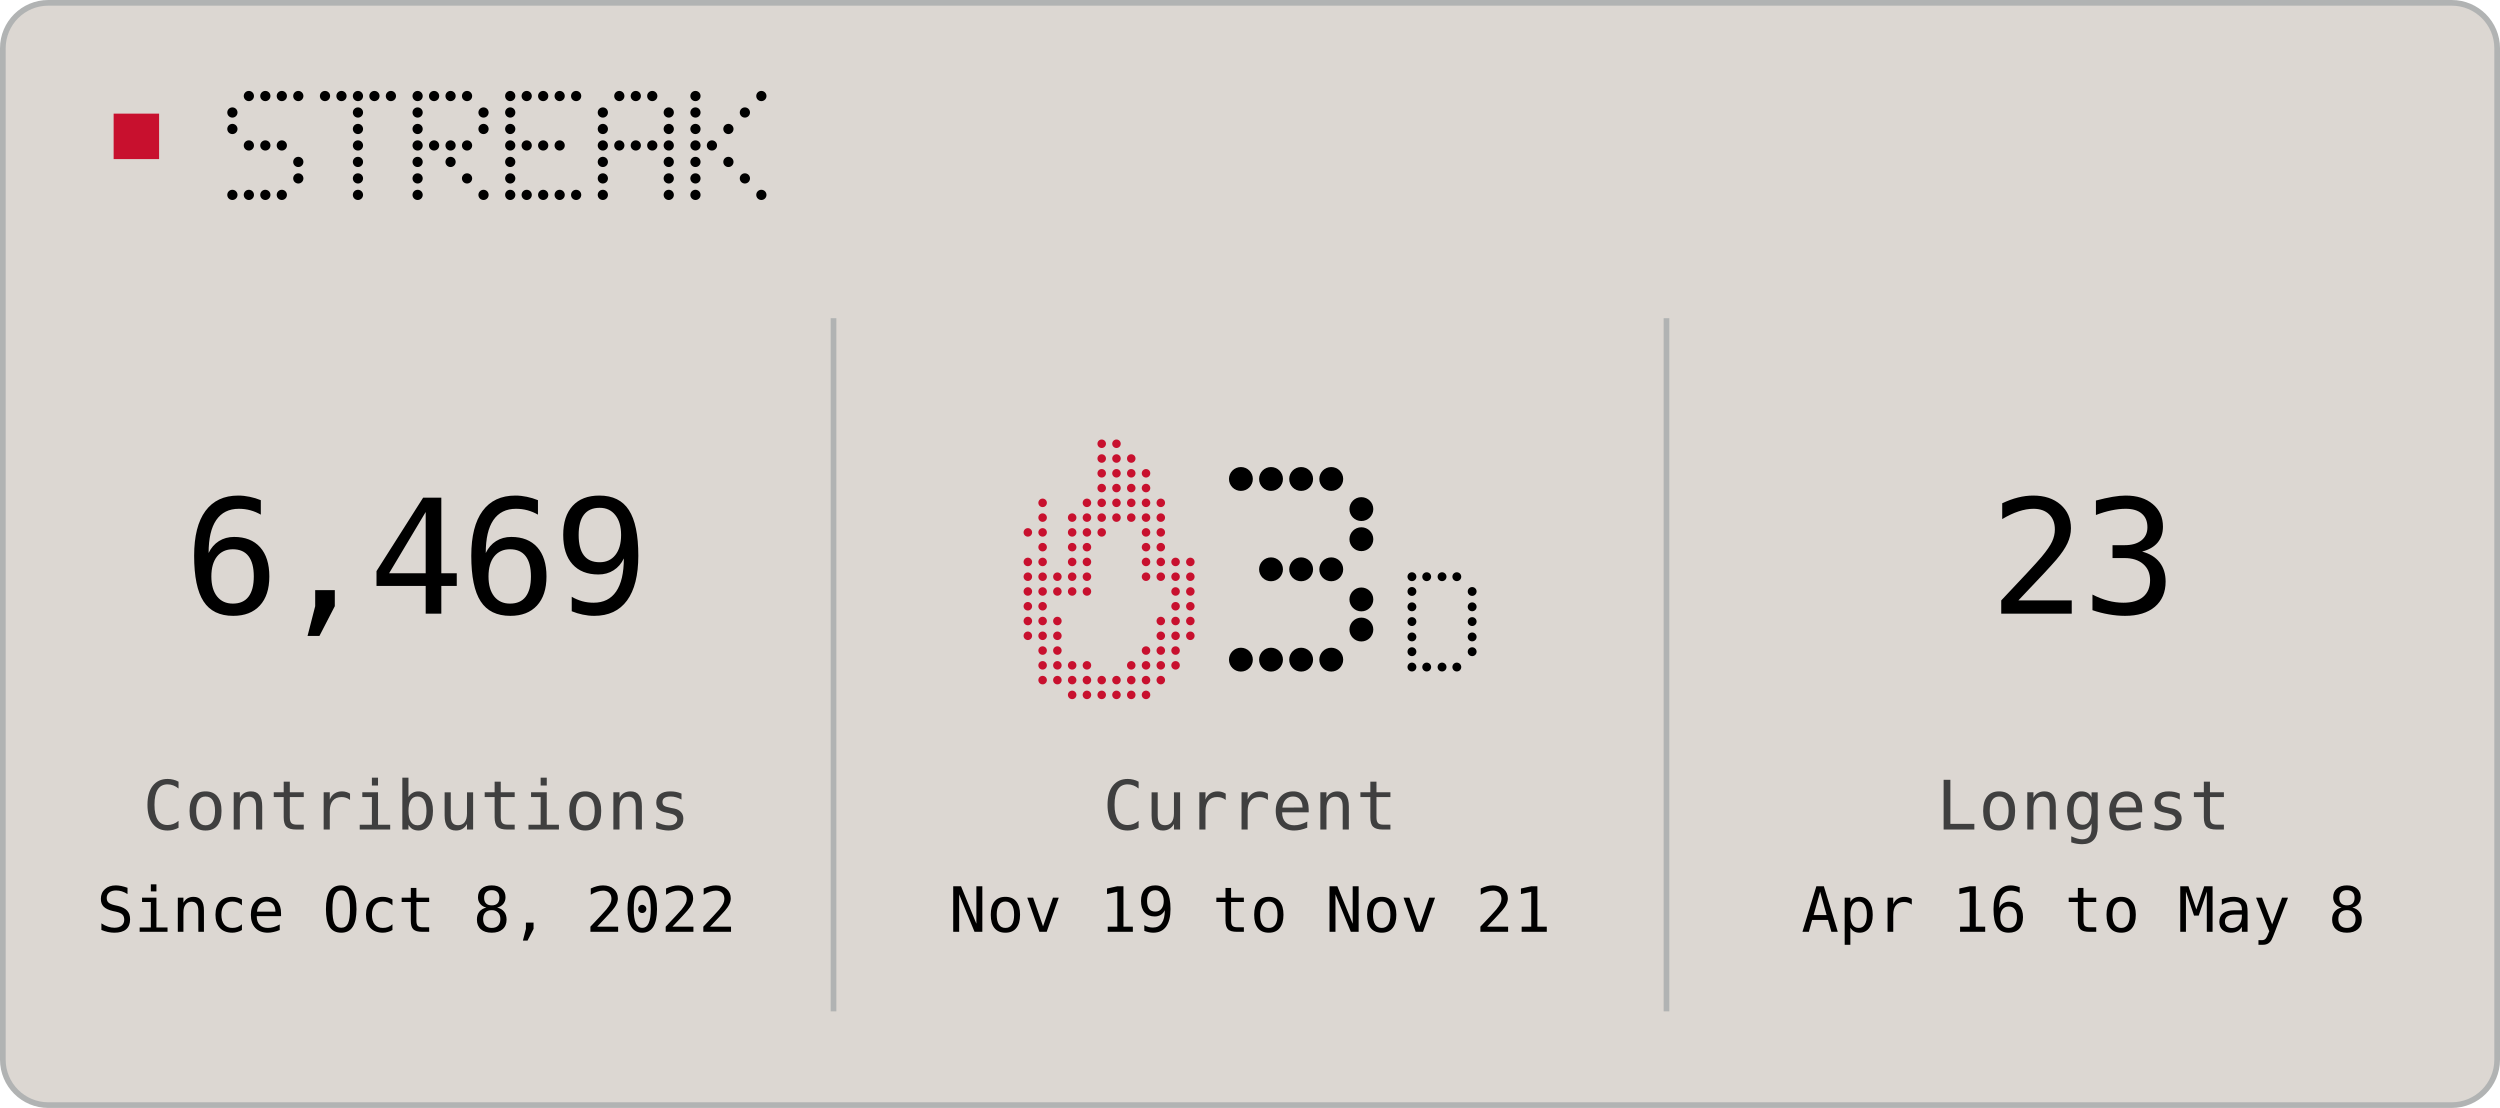
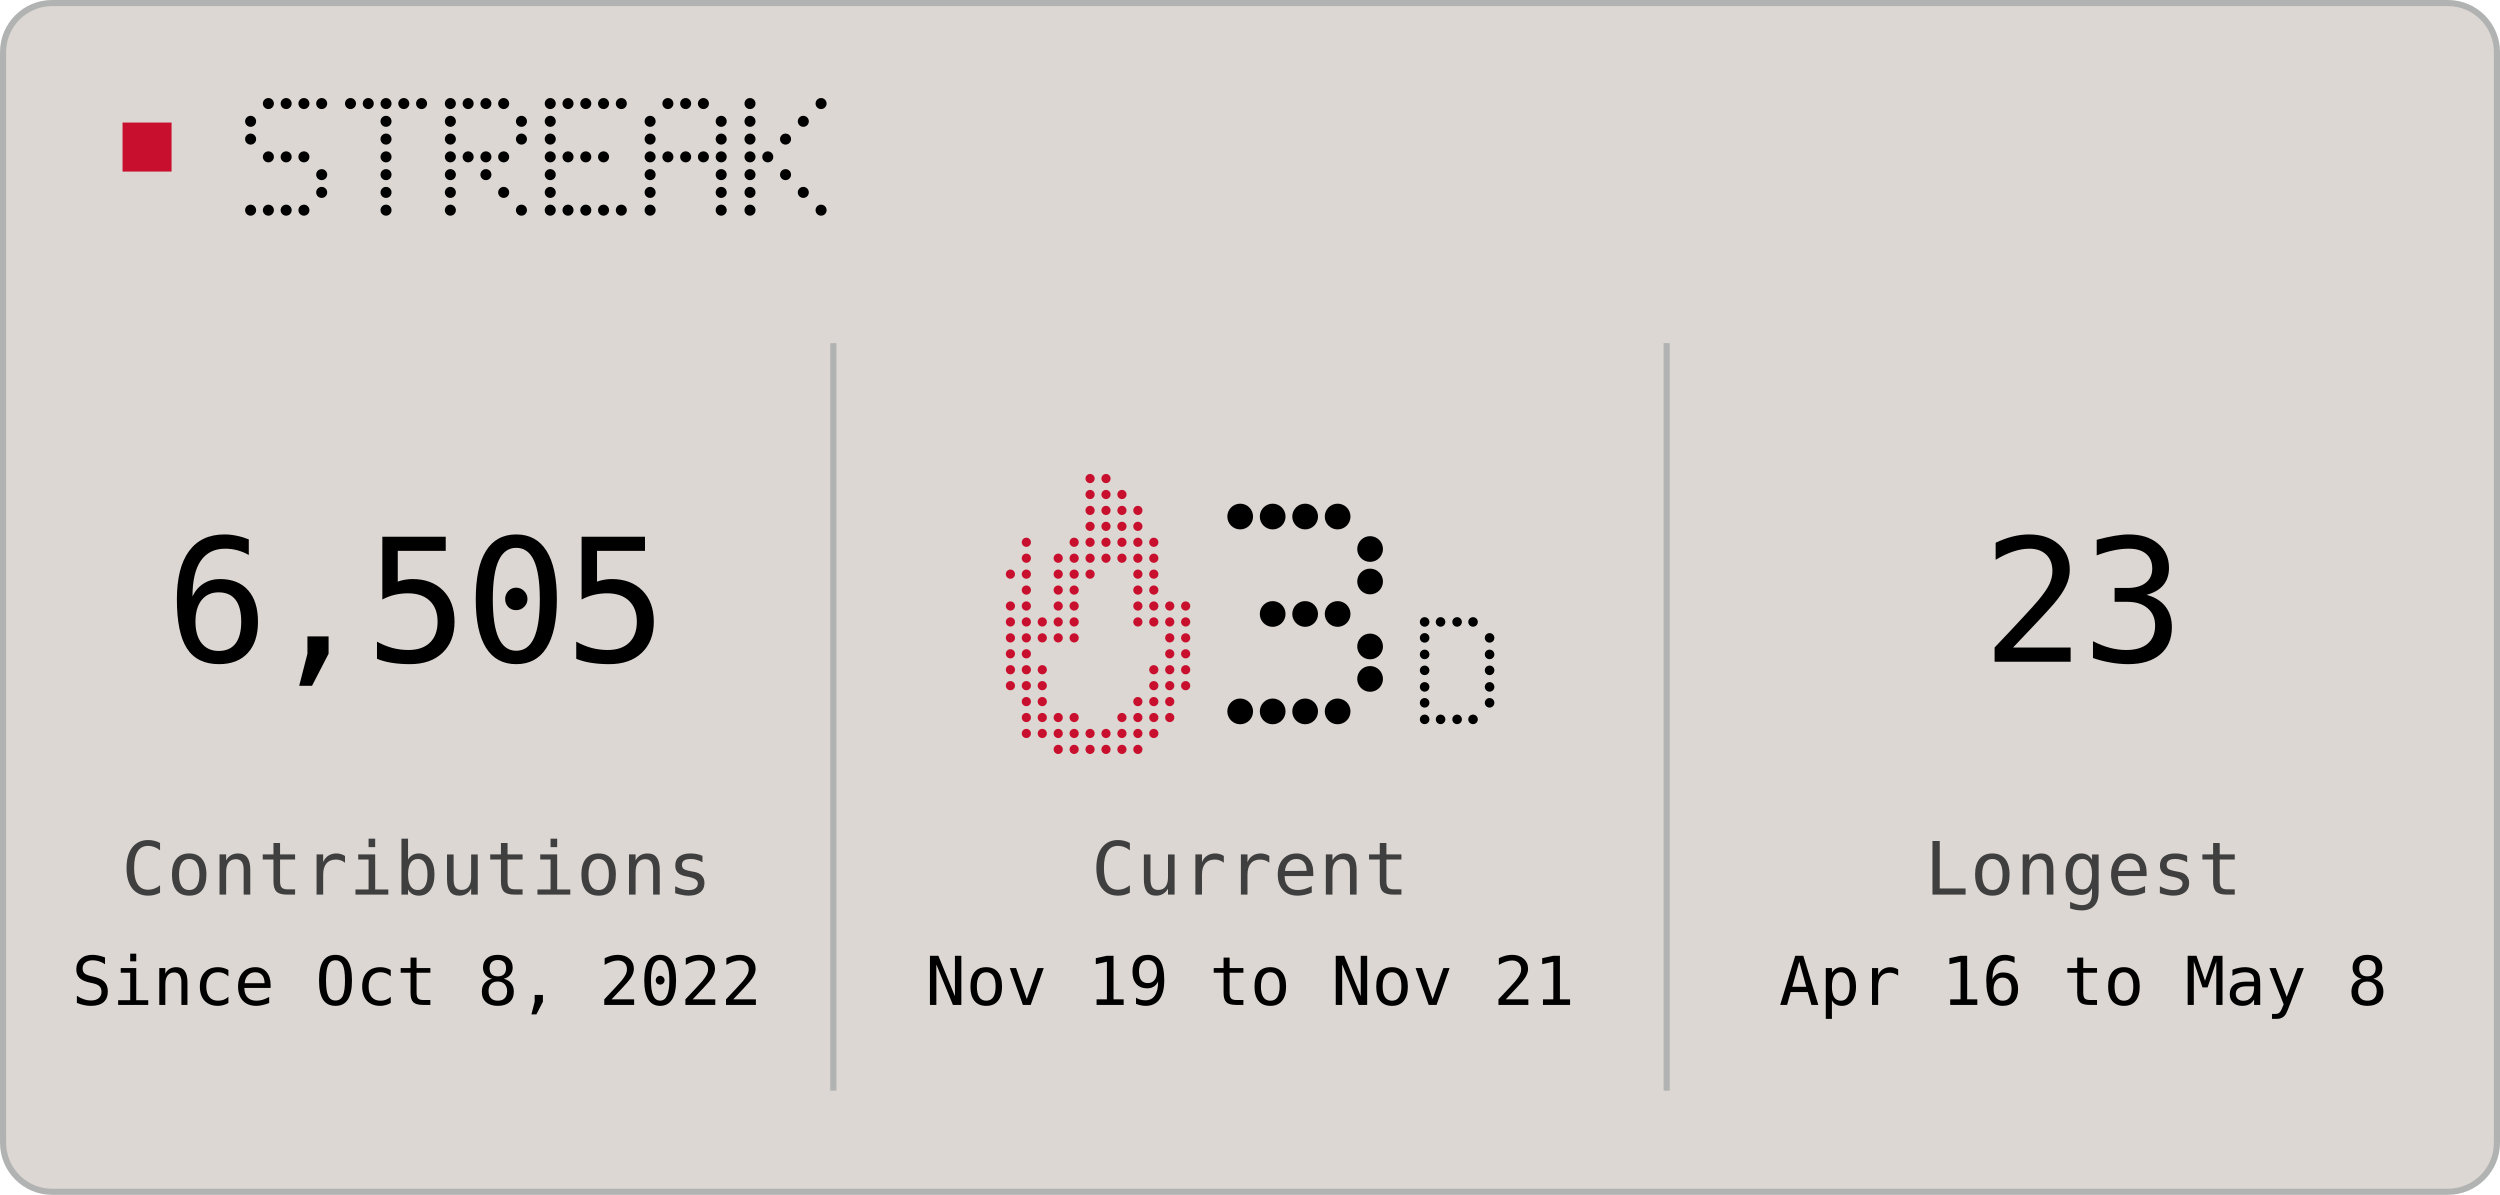
- <svg xmlns="http://www.w3.org/2000/svg" width="440" height="195" viewBox="0 0 440 195" role="img">
-   <rect x="0.5" y="0.5" width="439" height="194" rx="8" fill="#DCD7D2" stroke="#B1B3B3" />
+ <svg xmlns="http://www.w3.org/2000/svg" width="408" height="195" viewBox="0 0 408 195" role="img">
+   <rect x="0.5" y="0.5" width="407" height="194" rx="8" fill="#DCD7D2" stroke="#B1B3B3" />
  <rect x="20" y="20" width="8" height="8" fill="#C8102E" />
  <circle cx="43.8" cy="16.9" r="0.90" fill="#000000" />
  <circle cx="46.7" cy="16.9" r="0.90" fill="#000000" />
  <circle cx="49.6" cy="16.9" r="0.90" fill="#000000" />
  <circle cx="52.5" cy="16.9" r="0.90" fill="#000000" />
  <circle cx="40.9" cy="19.8" r="0.90" fill="#000000" />
  <circle cx="40.9" cy="22.7" r="0.90" fill="#000000" />
  <circle cx="43.8" cy="25.6" r="0.90" fill="#000000" />
  <circle cx="46.7" cy="25.6" r="0.90" fill="#000000" />
  <circle cx="49.6" cy="25.6" r="0.90" fill="#000000" />
  <circle cx="52.5" cy="28.5" r="0.90" fill="#000000" />
  <circle cx="52.5" cy="31.4" r="0.90" fill="#000000" />
  <circle cx="40.9" cy="34.3" r="0.90" fill="#000000" />
  <circle cx="43.8" cy="34.3" r="0.90" fill="#000000" />
  <circle cx="46.7" cy="34.3" r="0.90" fill="#000000" />
  <circle cx="49.6" cy="34.3" r="0.90" fill="#000000" />
  <circle cx="57.2" cy="16.9" r="0.90" fill="#000000" />
  <circle cx="60.1" cy="16.9" r="0.90" fill="#000000" />
  <circle cx="63.0" cy="16.9" r="0.90" fill="#000000" />
  <circle cx="65.9" cy="16.9" r="0.90" fill="#000000" />
  <circle cx="68.8" cy="16.9" r="0.90" fill="#000000" />
  <circle cx="63.0" cy="19.8" r="0.90" fill="#000000" />
  <circle cx="63.0" cy="22.7" r="0.90" fill="#000000" />
  <circle cx="63.0" cy="25.6" r="0.90" fill="#000000" />
  <circle cx="63.0" cy="28.5" r="0.90" fill="#000000" />
  <circle cx="63.0" cy="31.4" r="0.90" fill="#000000" />
  <circle cx="63.0" cy="34.3" r="0.90" fill="#000000" />
  <circle cx="73.5" cy="16.9" r="0.90" fill="#000000" />
  <circle cx="76.4" cy="16.9" r="0.90" fill="#000000" />
  <circle cx="79.3" cy="16.9" r="0.90" fill="#000000" />
  <circle cx="82.2" cy="16.9" r="0.90" fill="#000000" />
  <circle cx="73.5" cy="19.8" r="0.90" fill="#000000" />
  <circle cx="85.1" cy="19.8" r="0.90" fill="#000000" />
  <circle cx="73.5" cy="22.7" r="0.90" fill="#000000" />
  <circle cx="85.1" cy="22.7" r="0.90" fill="#000000" />
  <circle cx="73.5" cy="25.6" r="0.90" fill="#000000" />
  <circle cx="76.4" cy="25.6" r="0.90" fill="#000000" />
  <circle cx="79.3" cy="25.6" r="0.90" fill="#000000" />
  <circle cx="82.2" cy="25.6" r="0.90" fill="#000000" />
  <circle cx="73.5" cy="28.5" r="0.90" fill="#000000" />
  <circle cx="79.3" cy="28.5" r="0.90" fill="#000000" />
  <circle cx="73.5" cy="31.4" r="0.90" fill="#000000" />
  <circle cx="82.2" cy="31.4" r="0.90" fill="#000000" />
  <circle cx="73.5" cy="34.3" r="0.90" fill="#000000" />
  <circle cx="85.1" cy="34.3" r="0.90" fill="#000000" />
  <circle cx="89.8" cy="16.9" r="0.90" fill="#000000" />
  <circle cx="92.7" cy="16.9" r="0.90" fill="#000000" />
  <circle cx="95.6" cy="16.9" r="0.90" fill="#000000" />
  <circle cx="98.5" cy="16.9" r="0.90" fill="#000000" />
  <circle cx="101.4" cy="16.9" r="0.90" fill="#000000" />
  <circle cx="89.8" cy="19.8" r="0.90" fill="#000000" />
  <circle cx="89.8" cy="22.7" r="0.90" fill="#000000" />
  <circle cx="89.8" cy="25.6" r="0.90" fill="#000000" />
  <circle cx="92.7" cy="25.6" r="0.90" fill="#000000" />
  <circle cx="95.6" cy="25.6" r="0.90" fill="#000000" />
  <circle cx="98.5" cy="25.6" r="0.90" fill="#000000" />
  <circle cx="89.8" cy="28.5" r="0.90" fill="#000000" />
  <circle cx="89.8" cy="31.4" r="0.90" fill="#000000" />
  <circle cx="89.8" cy="34.3" r="0.90" fill="#000000" />
  <circle cx="92.7" cy="34.3" r="0.90" fill="#000000" />
  <circle cx="95.6" cy="34.3" r="0.90" fill="#000000" />
  <circle cx="98.5" cy="34.3" r="0.90" fill="#000000" />
  <circle cx="101.4" cy="34.3" r="0.90" fill="#000000" />
  <circle cx="109.0" cy="16.9" r="0.90" fill="#000000" />
  <circle cx="111.9" cy="16.9" r="0.90" fill="#000000" />
  <circle cx="114.8" cy="16.9" r="0.90" fill="#000000" />
  <circle cx="106.1" cy="19.8" r="0.90" fill="#000000" />
  <circle cx="117.7" cy="19.8" r="0.90" fill="#000000" />
  <circle cx="106.1" cy="22.7" r="0.90" fill="#000000" />
  <circle cx="117.7" cy="22.7" r="0.90" fill="#000000" />
  <circle cx="106.1" cy="25.6" r="0.90" fill="#000000" />
  <circle cx="109.0" cy="25.6" r="0.90" fill="#000000" />
  <circle cx="111.9" cy="25.6" r="0.90" fill="#000000" />
  <circle cx="114.8" cy="25.6" r="0.90" fill="#000000" />
  <circle cx="117.7" cy="25.6" r="0.90" fill="#000000" />
  <circle cx="106.1" cy="28.5" r="0.90" fill="#000000" />
  <circle cx="117.7" cy="28.5" r="0.90" fill="#000000" />
  <circle cx="106.1" cy="31.4" r="0.90" fill="#000000" />
  <circle cx="117.7" cy="31.4" r="0.90" fill="#000000" />
  <circle cx="106.1" cy="34.3" r="0.90" fill="#000000" />
  <circle cx="117.7" cy="34.3" r="0.90" fill="#000000" />
  <circle cx="122.4" cy="16.9" r="0.90" fill="#000000" />
  <circle cx="134.0" cy="16.9" r="0.90" fill="#000000" />
  <circle cx="122.4" cy="19.8" r="0.90" fill="#000000" />
  <circle cx="131.1" cy="19.8" r="0.90" fill="#000000" />
  <circle cx="122.4" cy="22.7" r="0.90" fill="#000000" />
  <circle cx="128.2" cy="22.7" r="0.90" fill="#000000" />
  <circle cx="122.4" cy="25.6" r="0.90" fill="#000000" />
  <circle cx="125.3" cy="25.6" r="0.90" fill="#000000" />
  <circle cx="122.4" cy="28.5" r="0.90" fill="#000000" />
  <circle cx="128.2" cy="28.5" r="0.90" fill="#000000" />
  <circle cx="122.4" cy="31.4" r="0.90" fill="#000000" />
  <circle cx="131.1" cy="31.4" r="0.90" fill="#000000" />
  <circle cx="122.4" cy="34.3" r="0.90" fill="#000000" />
  <circle cx="134.0" cy="34.3" r="0.90" fill="#000000" />
-   <line x1="146.7" y1="56" x2="146.7" y2="178" stroke="#B1B3B3" />
-   <line x1="293.3" y1="56" x2="293.3" y2="178" stroke="#B1B3B3" />
-   <text x="73.3" y="108" fill="#000000" text-anchor="middle" font-family="ui-monospace, Geist Mono, monospace" font-size="28" letter-spacing="-0.6" dominant-baseline="auto">6,469</text>
-   <text x="73.3" y="146" fill="#3F3F3F" text-anchor="middle" font-family="ui-monospace, Geist Mono, monospace" font-size="12" letter-spacing="0.2" dominant-baseline="auto">Contributions</text>
-   <text x="73.3" y="164" fill="#000000" text-anchor="middle" font-family="ui-monospace, Geist Mono, monospace" font-size="11" letter-spacing="0" dominant-baseline="auto">Since Oct 8, 2022</text>
-   <circle cx="193.9" cy="78.1" r="0.75" fill="#C8102E" />
-   <circle cx="196.5" cy="78.1" r="0.75" fill="#C8102E" />
-   <circle cx="193.9" cy="80.7" r="0.75" fill="#C8102E" />
-   <circle cx="196.5" cy="80.7" r="0.75" fill="#C8102E" />
-   <circle cx="199.1" cy="80.7" r="0.75" fill="#C8102E" />
-   <circle cx="193.9" cy="83.3" r="0.75" fill="#C8102E" />
-   <circle cx="196.5" cy="83.3" r="0.75" fill="#C8102E" />
-   <circle cx="199.1" cy="83.3" r="0.75" fill="#C8102E" />
-   <circle cx="201.7" cy="83.3" r="0.75" fill="#C8102E" />
-   <circle cx="193.9" cy="85.9" r="0.75" fill="#C8102E" />
-   <circle cx="196.5" cy="85.9" r="0.75" fill="#C8102E" />
-   <circle cx="199.1" cy="85.9" r="0.75" fill="#C8102E" />
-   <circle cx="201.7" cy="85.9" r="0.75" fill="#C8102E" />
-   <circle cx="183.5" cy="88.5" r="0.75" fill="#C8102E" />
-   <circle cx="191.3" cy="88.5" r="0.75" fill="#C8102E" />
-   <circle cx="193.9" cy="88.5" r="0.75" fill="#C8102E" />
-   <circle cx="196.5" cy="88.5" r="0.75" fill="#C8102E" />
-   <circle cx="199.1" cy="88.5" r="0.75" fill="#C8102E" />
-   <circle cx="201.7" cy="88.5" r="0.75" fill="#C8102E" />
-   <circle cx="204.3" cy="88.5" r="0.75" fill="#C8102E" />
-   <circle cx="183.5" cy="91.1" r="0.75" fill="#C8102E" />
-   <circle cx="188.7" cy="91.1" r="0.75" fill="#C8102E" />
-   <circle cx="191.3" cy="91.1" r="0.75" fill="#C8102E" />
-   <circle cx="193.9" cy="91.1" r="0.75" fill="#C8102E" />
-   <circle cx="196.5" cy="91.1" r="0.75" fill="#C8102E" />
-   <circle cx="199.1" cy="91.1" r="0.75" fill="#C8102E" />
-   <circle cx="201.7" cy="91.1" r="0.75" fill="#C8102E" />
-   <circle cx="204.3" cy="91.1" r="0.75" fill="#C8102E" />
-   <circle cx="180.9" cy="93.7" r="0.75" fill="#C8102E" />
-   <circle cx="183.5" cy="93.7" r="0.75" fill="#C8102E" />
-   <circle cx="188.7" cy="93.7" r="0.75" fill="#C8102E" />
-   <circle cx="191.3" cy="93.7" r="0.75" fill="#C8102E" />
-   <circle cx="193.9" cy="93.7" r="0.75" fill="#C8102E" />
-   <circle cx="201.7" cy="93.7" r="0.75" fill="#C8102E" />
-   <circle cx="204.3" cy="93.7" r="0.75" fill="#C8102E" />
-   <circle cx="183.5" cy="96.3" r="0.75" fill="#C8102E" />
-   <circle cx="188.7" cy="96.3" r="0.75" fill="#C8102E" />
-   <circle cx="191.3" cy="96.3" r="0.75" fill="#C8102E" />
-   <circle cx="201.7" cy="96.3" r="0.75" fill="#C8102E" />
-   <circle cx="204.3" cy="96.3" r="0.75" fill="#C8102E" />
-   <circle cx="180.9" cy="98.9" r="0.75" fill="#C8102E" />
-   <circle cx="183.5" cy="98.9" r="0.75" fill="#C8102E" />
-   <circle cx="188.7" cy="98.9" r="0.75" fill="#C8102E" />
-   <circle cx="191.3" cy="98.9" r="0.75" fill="#C8102E" />
-   <circle cx="201.7" cy="98.9" r="0.75" fill="#C8102E" />
-   <circle cx="204.3" cy="98.9" r="0.75" fill="#C8102E" />
-   <circle cx="206.9" cy="98.9" r="0.75" fill="#C8102E" />
-   <circle cx="209.5" cy="98.9" r="0.75" fill="#C8102E" />
-   <circle cx="180.9" cy="101.5" r="0.75" fill="#C8102E" />
-   <circle cx="183.5" cy="101.5" r="0.75" fill="#C8102E" />
-   <circle cx="186.1" cy="101.5" r="0.75" fill="#C8102E" />
-   <circle cx="188.7" cy="101.5" r="0.75" fill="#C8102E" />
-   <circle cx="191.3" cy="101.5" r="0.75" fill="#C8102E" />
-   <circle cx="201.7" cy="101.5" r="0.75" fill="#C8102E" />
-   <circle cx="204.3" cy="101.5" r="0.75" fill="#C8102E" />
-   <circle cx="206.9" cy="101.5" r="0.75" fill="#C8102E" />
-   <circle cx="209.5" cy="101.5" r="0.75" fill="#C8102E" />
-   <circle cx="180.9" cy="104.1" r="0.75" fill="#C8102E" />
-   <circle cx="183.5" cy="104.1" r="0.75" fill="#C8102E" />
-   <circle cx="186.1" cy="104.1" r="0.75" fill="#C8102E" />
-   <circle cx="188.7" cy="104.1" r="0.75" fill="#C8102E" />
-   <circle cx="191.3" cy="104.1" r="0.75" fill="#C8102E" />
-   <circle cx="206.9" cy="104.1" r="0.75" fill="#C8102E" />
-   <circle cx="209.5" cy="104.1" r="0.75" fill="#C8102E" />
-   <circle cx="180.9" cy="106.7" r="0.75" fill="#C8102E" />
-   <circle cx="183.5" cy="106.7" r="0.75" fill="#C8102E" />
-   <circle cx="206.9" cy="106.7" r="0.75" fill="#C8102E" />
-   <circle cx="209.5" cy="106.7" r="0.75" fill="#C8102E" />
-   <circle cx="180.9" cy="109.3" r="0.75" fill="#C8102E" />
-   <circle cx="183.5" cy="109.3" r="0.75" fill="#C8102E" />
-   <circle cx="186.1" cy="109.3" r="0.75" fill="#C8102E" />
-   <circle cx="204.3" cy="109.3" r="0.75" fill="#C8102E" />
-   <circle cx="206.9" cy="109.3" r="0.75" fill="#C8102E" />
-   <circle cx="209.5" cy="109.3" r="0.75" fill="#C8102E" />
-   <circle cx="180.9" cy="111.9" r="0.75" fill="#C8102E" />
-   <circle cx="183.5" cy="111.9" r="0.75" fill="#C8102E" />
-   <circle cx="186.1" cy="111.9" r="0.75" fill="#C8102E" />
-   <circle cx="204.3" cy="111.9" r="0.75" fill="#C8102E" />
-   <circle cx="206.9" cy="111.9" r="0.75" fill="#C8102E" />
-   <circle cx="209.5" cy="111.9" r="0.75" fill="#C8102E" />
-   <circle cx="183.5" cy="114.5" r="0.75" fill="#C8102E" />
-   <circle cx="186.1" cy="114.5" r="0.75" fill="#C8102E" />
-   <circle cx="201.7" cy="114.5" r="0.75" fill="#C8102E" />
-   <circle cx="204.3" cy="114.5" r="0.75" fill="#C8102E" />
-   <circle cx="206.9" cy="114.5" r="0.75" fill="#C8102E" />
-   <circle cx="183.5" cy="117.1" r="0.75" fill="#C8102E" />
-   <circle cx="186.1" cy="117.1" r="0.75" fill="#C8102E" />
-   <circle cx="188.7" cy="117.1" r="0.75" fill="#C8102E" />
-   <circle cx="191.3" cy="117.1" r="0.75" fill="#C8102E" />
-   <circle cx="199.1" cy="117.1" r="0.75" fill="#C8102E" />
-   <circle cx="201.7" cy="117.1" r="0.75" fill="#C8102E" />
-   <circle cx="204.3" cy="117.1" r="0.75" fill="#C8102E" />
-   <circle cx="206.9" cy="117.1" r="0.75" fill="#C8102E" />
-   <circle cx="183.5" cy="119.7" r="0.75" fill="#C8102E" />
-   <circle cx="186.1" cy="119.7" r="0.75" fill="#C8102E" />
-   <circle cx="188.7" cy="119.7" r="0.75" fill="#C8102E" />
-   <circle cx="191.3" cy="119.7" r="0.75" fill="#C8102E" />
-   <circle cx="193.9" cy="119.7" r="0.75" fill="#C8102E" />
-   <circle cx="196.5" cy="119.7" r="0.75" fill="#C8102E" />
-   <circle cx="199.1" cy="119.7" r="0.75" fill="#C8102E" />
-   <circle cx="201.7" cy="119.7" r="0.75" fill="#C8102E" />
-   <circle cx="204.3" cy="119.7" r="0.75" fill="#C8102E" />
-   <circle cx="188.7" cy="122.3" r="0.75" fill="#C8102E" />
-   <circle cx="191.3" cy="122.3" r="0.75" fill="#C8102E" />
-   <circle cx="193.9" cy="122.3" r="0.75" fill="#C8102E" />
-   <circle cx="196.5" cy="122.3" r="0.75" fill="#C8102E" />
-   <circle cx="199.1" cy="122.3" r="0.75" fill="#C8102E" />
-   <circle cx="201.7" cy="122.3" r="0.75" fill="#C8102E" />
-   <circle cx="218.4" cy="84.3" r="2.10" fill="#000000" />
-   <circle cx="223.7" cy="84.3" r="2.10" fill="#000000" />
-   <circle cx="229.0" cy="84.3" r="2.10" fill="#000000" />
-   <circle cx="234.3" cy="84.3" r="2.10" fill="#000000" />
-   <circle cx="239.6" cy="89.6" r="2.10" fill="#000000" />
-   <circle cx="239.6" cy="94.9" r="2.10" fill="#000000" />
-   <circle cx="223.7" cy="100.2" r="2.10" fill="#000000" />
-   <circle cx="229.0" cy="100.2" r="2.10" fill="#000000" />
-   <circle cx="234.3" cy="100.2" r="2.10" fill="#000000" />
-   <circle cx="239.6" cy="105.5" r="2.10" fill="#000000" />
-   <circle cx="239.6" cy="110.8" r="2.10" fill="#000000" />
-   <circle cx="218.4" cy="116.1" r="2.10" fill="#000000" />
-   <circle cx="223.7" cy="116.1" r="2.10" fill="#000000" />
-   <circle cx="229.0" cy="116.1" r="2.10" fill="#000000" />
-   <circle cx="234.3" cy="116.1" r="2.10" fill="#000000" />
-   <circle cx="248.5" cy="101.5" r="0.78" fill="#000000" />
-   <circle cx="251.1" cy="101.5" r="0.78" fill="#000000" />
-   <circle cx="253.8" cy="101.5" r="0.78" fill="#000000" />
-   <circle cx="256.4" cy="101.5" r="0.78" fill="#000000" />
-   <circle cx="248.5" cy="104.1" r="0.78" fill="#000000" />
-   <circle cx="259.1" cy="104.1" r="0.78" fill="#000000" />
-   <circle cx="248.5" cy="106.8" r="0.78" fill="#000000" />
-   <circle cx="259.1" cy="106.8" r="0.78" fill="#000000" />
-   <circle cx="248.5" cy="109.4" r="0.78" fill="#000000" />
-   <circle cx="259.1" cy="109.4" r="0.78" fill="#000000" />
-   <circle cx="248.5" cy="112.1" r="0.78" fill="#000000" />
-   <circle cx="259.1" cy="112.1" r="0.78" fill="#000000" />
-   <circle cx="248.5" cy="114.7" r="0.78" fill="#000000" />
-   <circle cx="259.1" cy="114.7" r="0.78" fill="#000000" />
-   <circle cx="248.5" cy="117.4" r="0.78" fill="#000000" />
-   <circle cx="251.1" cy="117.4" r="0.78" fill="#000000" />
-   <circle cx="253.8" cy="117.4" r="0.78" fill="#000000" />
-   <circle cx="256.4" cy="117.4" r="0.78" fill="#000000" />
-   <text x="220.0" y="146" fill="#3F3F3F" text-anchor="middle" font-family="ui-monospace, Geist Mono, monospace" font-size="12" letter-spacing="0.2" dominant-baseline="auto">Current</text>
-   <text x="220.0" y="164" fill="#000000" text-anchor="middle" font-family="ui-monospace, Geist Mono, monospace" font-size="11" letter-spacing="0" dominant-baseline="auto">Nov 19 to Nov 21</text>
-   <text x="366.7" y="108" fill="#000000" text-anchor="middle" font-family="ui-monospace, Geist Mono, monospace" font-size="28" letter-spacing="-0.6" dominant-baseline="auto">23</text>
-   <text x="366.7" y="146" fill="#3F3F3F" text-anchor="middle" font-family="ui-monospace, Geist Mono, monospace" font-size="12" letter-spacing="0.2" dominant-baseline="auto">Longest</text>
-   <text x="366.7" y="164" fill="#000000" text-anchor="middle" font-family="ui-monospace, Geist Mono, monospace" font-size="11" letter-spacing="0" dominant-baseline="auto">Apr 16 to May 8</text>
+   <line x1="136.0" y1="56" x2="136.0" y2="178" stroke="#B1B3B3" />
+   <line x1="272.0" y1="56" x2="272.0" y2="178" stroke="#B1B3B3" />
+   <text x="68.0" y="108" fill="#000000" text-anchor="middle" font-family="ui-monospace, Geist Mono, monospace" font-size="28" letter-spacing="-0.6" dominant-baseline="auto">6,505</text>
+   <text x="68.0" y="146" fill="#3F3F3F" text-anchor="middle" font-family="ui-monospace, Geist Mono, monospace" font-size="12" letter-spacing="0.2" dominant-baseline="auto">Contributions</text>
+   <text x="68.0" y="164" fill="#000000" text-anchor="middle" font-family="ui-monospace, Geist Mono, monospace" font-size="11" letter-spacing="0" dominant-baseline="auto">Since Oct 8, 2022</text>
+   <circle cx="177.9" cy="78.1" r="0.75" fill="#C8102E" />
+   <circle cx="180.5" cy="78.1" r="0.75" fill="#C8102E" />
+   <circle cx="177.9" cy="80.7" r="0.75" fill="#C8102E" />
+   <circle cx="180.5" cy="80.7" r="0.75" fill="#C8102E" />
+   <circle cx="183.1" cy="80.7" r="0.75" fill="#C8102E" />
+   <circle cx="177.9" cy="83.3" r="0.75" fill="#C8102E" />
+   <circle cx="180.5" cy="83.3" r="0.75" fill="#C8102E" />
+   <circle cx="183.1" cy="83.3" r="0.75" fill="#C8102E" />
+   <circle cx="185.7" cy="83.3" r="0.75" fill="#C8102E" />
+   <circle cx="177.9" cy="85.9" r="0.75" fill="#C8102E" />
+   <circle cx="180.5" cy="85.9" r="0.75" fill="#C8102E" />
+   <circle cx="183.1" cy="85.9" r="0.75" fill="#C8102E" />
+   <circle cx="185.7" cy="85.9" r="0.75" fill="#C8102E" />
+   <circle cx="167.5" cy="88.5" r="0.75" fill="#C8102E" />
+   <circle cx="175.3" cy="88.5" r="0.75" fill="#C8102E" />
+   <circle cx="177.9" cy="88.5" r="0.75" fill="#C8102E" />
+   <circle cx="180.5" cy="88.5" r="0.75" fill="#C8102E" />
+   <circle cx="183.1" cy="88.5" r="0.75" fill="#C8102E" />
+   <circle cx="185.7" cy="88.5" r="0.75" fill="#C8102E" />
+   <circle cx="188.3" cy="88.5" r="0.75" fill="#C8102E" />
+   <circle cx="167.5" cy="91.1" r="0.75" fill="#C8102E" />
+   <circle cx="172.7" cy="91.1" r="0.75" fill="#C8102E" />
+   <circle cx="175.3" cy="91.1" r="0.75" fill="#C8102E" />
+   <circle cx="177.9" cy="91.1" r="0.75" fill="#C8102E" />
+   <circle cx="180.5" cy="91.1" r="0.75" fill="#C8102E" />
+   <circle cx="183.1" cy="91.1" r="0.75" fill="#C8102E" />
+   <circle cx="185.7" cy="91.1" r="0.75" fill="#C8102E" />
+   <circle cx="188.3" cy="91.1" r="0.75" fill="#C8102E" />
+   <circle cx="164.9" cy="93.7" r="0.75" fill="#C8102E" />
+   <circle cx="167.5" cy="93.7" r="0.75" fill="#C8102E" />
+   <circle cx="172.7" cy="93.7" r="0.75" fill="#C8102E" />
+   <circle cx="175.3" cy="93.7" r="0.75" fill="#C8102E" />
+   <circle cx="177.9" cy="93.7" r="0.75" fill="#C8102E" />
+   <circle cx="185.7" cy="93.7" r="0.75" fill="#C8102E" />
+   <circle cx="188.3" cy="93.7" r="0.75" fill="#C8102E" />
+   <circle cx="167.5" cy="96.3" r="0.75" fill="#C8102E" />
+   <circle cx="172.7" cy="96.3" r="0.75" fill="#C8102E" />
+   <circle cx="175.3" cy="96.3" r="0.75" fill="#C8102E" />
+   <circle cx="185.7" cy="96.3" r="0.75" fill="#C8102E" />
+   <circle cx="188.3" cy="96.3" r="0.75" fill="#C8102E" />
+   <circle cx="164.9" cy="98.9" r="0.75" fill="#C8102E" />
+   <circle cx="167.5" cy="98.9" r="0.75" fill="#C8102E" />
+   <circle cx="172.7" cy="98.9" r="0.75" fill="#C8102E" />
+   <circle cx="175.3" cy="98.9" r="0.75" fill="#C8102E" />
+   <circle cx="185.7" cy="98.9" r="0.75" fill="#C8102E" />
+   <circle cx="188.3" cy="98.9" r="0.75" fill="#C8102E" />
+   <circle cx="190.9" cy="98.9" r="0.75" fill="#C8102E" />
+   <circle cx="193.5" cy="98.9" r="0.75" fill="#C8102E" />
+   <circle cx="164.9" cy="101.5" r="0.75" fill="#C8102E" />
+   <circle cx="167.5" cy="101.5" r="0.75" fill="#C8102E" />
+   <circle cx="170.1" cy="101.5" r="0.75" fill="#C8102E" />
+   <circle cx="172.7" cy="101.5" r="0.75" fill="#C8102E" />
+   <circle cx="175.3" cy="101.5" r="0.75" fill="#C8102E" />
+   <circle cx="185.7" cy="101.5" r="0.75" fill="#C8102E" />
+   <circle cx="188.3" cy="101.5" r="0.75" fill="#C8102E" />
+   <circle cx="190.9" cy="101.5" r="0.75" fill="#C8102E" />
+   <circle cx="193.5" cy="101.5" r="0.75" fill="#C8102E" />
+   <circle cx="164.9" cy="104.1" r="0.75" fill="#C8102E" />
+   <circle cx="167.5" cy="104.1" r="0.75" fill="#C8102E" />
+   <circle cx="170.1" cy="104.1" r="0.75" fill="#C8102E" />
+   <circle cx="172.7" cy="104.1" r="0.75" fill="#C8102E" />
+   <circle cx="175.3" cy="104.1" r="0.75" fill="#C8102E" />
+   <circle cx="190.9" cy="104.1" r="0.75" fill="#C8102E" />
+   <circle cx="193.5" cy="104.1" r="0.75" fill="#C8102E" />
+   <circle cx="164.9" cy="106.7" r="0.75" fill="#C8102E" />
+   <circle cx="167.5" cy="106.7" r="0.75" fill="#C8102E" />
+   <circle cx="190.9" cy="106.7" r="0.75" fill="#C8102E" />
+   <circle cx="193.5" cy="106.7" r="0.75" fill="#C8102E" />
+   <circle cx="164.9" cy="109.3" r="0.75" fill="#C8102E" />
+   <circle cx="167.5" cy="109.3" r="0.75" fill="#C8102E" />
+   <circle cx="170.1" cy="109.3" r="0.75" fill="#C8102E" />
+   <circle cx="188.3" cy="109.3" r="0.75" fill="#C8102E" />
+   <circle cx="190.9" cy="109.3" r="0.75" fill="#C8102E" />
+   <circle cx="193.5" cy="109.3" r="0.75" fill="#C8102E" />
+   <circle cx="164.9" cy="111.9" r="0.75" fill="#C8102E" />
+   <circle cx="167.5" cy="111.9" r="0.75" fill="#C8102E" />
+   <circle cx="170.1" cy="111.9" r="0.75" fill="#C8102E" />
+   <circle cx="188.3" cy="111.9" r="0.75" fill="#C8102E" />
+   <circle cx="190.9" cy="111.9" r="0.75" fill="#C8102E" />
+   <circle cx="193.5" cy="111.9" r="0.75" fill="#C8102E" />
+   <circle cx="167.5" cy="114.5" r="0.75" fill="#C8102E" />
+   <circle cx="170.1" cy="114.5" r="0.75" fill="#C8102E" />
+   <circle cx="185.7" cy="114.5" r="0.75" fill="#C8102E" />
+   <circle cx="188.3" cy="114.5" r="0.75" fill="#C8102E" />
+   <circle cx="190.9" cy="114.5" r="0.75" fill="#C8102E" />
+   <circle cx="167.5" cy="117.1" r="0.75" fill="#C8102E" />
+   <circle cx="170.1" cy="117.1" r="0.75" fill="#C8102E" />
+   <circle cx="172.7" cy="117.1" r="0.75" fill="#C8102E" />
+   <circle cx="175.3" cy="117.1" r="0.75" fill="#C8102E" />
+   <circle cx="183.1" cy="117.1" r="0.75" fill="#C8102E" />
+   <circle cx="185.7" cy="117.1" r="0.75" fill="#C8102E" />
+   <circle cx="188.3" cy="117.1" r="0.75" fill="#C8102E" />
+   <circle cx="190.9" cy="117.1" r="0.75" fill="#C8102E" />
+   <circle cx="167.5" cy="119.7" r="0.75" fill="#C8102E" />
+   <circle cx="170.1" cy="119.7" r="0.75" fill="#C8102E" />
+   <circle cx="172.7" cy="119.7" r="0.75" fill="#C8102E" />
+   <circle cx="175.3" cy="119.7" r="0.75" fill="#C8102E" />
+   <circle cx="177.9" cy="119.7" r="0.75" fill="#C8102E" />
+   <circle cx="180.5" cy="119.7" r="0.75" fill="#C8102E" />
+   <circle cx="183.1" cy="119.7" r="0.75" fill="#C8102E" />
+   <circle cx="185.7" cy="119.7" r="0.75" fill="#C8102E" />
+   <circle cx="188.3" cy="119.7" r="0.75" fill="#C8102E" />
+   <circle cx="172.7" cy="122.3" r="0.75" fill="#C8102E" />
+   <circle cx="175.3" cy="122.3" r="0.75" fill="#C8102E" />
+   <circle cx="177.9" cy="122.3" r="0.75" fill="#C8102E" />
+   <circle cx="180.5" cy="122.3" r="0.75" fill="#C8102E" />
+   <circle cx="183.1" cy="122.3" r="0.75" fill="#C8102E" />
+   <circle cx="185.7" cy="122.3" r="0.75" fill="#C8102E" />
+   <circle cx="202.4" cy="84.3" r="2.10" fill="#000000" />
+   <circle cx="207.7" cy="84.3" r="2.10" fill="#000000" />
+   <circle cx="213.0" cy="84.3" r="2.10" fill="#000000" />
+   <circle cx="218.3" cy="84.3" r="2.10" fill="#000000" />
+   <circle cx="223.6" cy="89.6" r="2.10" fill="#000000" />
+   <circle cx="223.6" cy="94.9" r="2.10" fill="#000000" />
+   <circle cx="207.7" cy="100.2" r="2.10" fill="#000000" />
+   <circle cx="213.0" cy="100.2" r="2.10" fill="#000000" />
+   <circle cx="218.3" cy="100.2" r="2.10" fill="#000000" />
+   <circle cx="223.6" cy="105.5" r="2.10" fill="#000000" />
+   <circle cx="223.6" cy="110.8" r="2.10" fill="#000000" />
+   <circle cx="202.4" cy="116.1" r="2.10" fill="#000000" />
+   <circle cx="207.7" cy="116.1" r="2.10" fill="#000000" />
+   <circle cx="213.0" cy="116.1" r="2.10" fill="#000000" />
+   <circle cx="218.3" cy="116.1" r="2.10" fill="#000000" />
+   <circle cx="232.5" cy="101.5" r="0.78" fill="#000000" />
+   <circle cx="235.1" cy="101.5" r="0.78" fill="#000000" />
+   <circle cx="237.8" cy="101.5" r="0.78" fill="#000000" />
+   <circle cx="240.4" cy="101.5" r="0.78" fill="#000000" />
+   <circle cx="232.5" cy="104.1" r="0.78" fill="#000000" />
+   <circle cx="243.1" cy="104.1" r="0.78" fill="#000000" />
+   <circle cx="232.5" cy="106.8" r="0.78" fill="#000000" />
+   <circle cx="243.1" cy="106.8" r="0.78" fill="#000000" />
+   <circle cx="232.5" cy="109.4" r="0.78" fill="#000000" />
+   <circle cx="243.1" cy="109.4" r="0.78" fill="#000000" />
+   <circle cx="232.5" cy="112.1" r="0.78" fill="#000000" />
+   <circle cx="243.1" cy="112.1" r="0.78" fill="#000000" />
+   <circle cx="232.5" cy="114.7" r="0.78" fill="#000000" />
+   <circle cx="243.1" cy="114.7" r="0.78" fill="#000000" />
+   <circle cx="232.5" cy="117.4" r="0.78" fill="#000000" />
+   <circle cx="235.1" cy="117.4" r="0.78" fill="#000000" />
+   <circle cx="237.8" cy="117.4" r="0.78" fill="#000000" />
+   <circle cx="240.4" cy="117.4" r="0.78" fill="#000000" />
+   <text x="204.0" y="146" fill="#3F3F3F" text-anchor="middle" font-family="ui-monospace, Geist Mono, monospace" font-size="12" letter-spacing="0.2" dominant-baseline="auto">Current</text>
+   <text x="204.0" y="164" fill="#000000" text-anchor="middle" font-family="ui-monospace, Geist Mono, monospace" font-size="11" letter-spacing="0" dominant-baseline="auto">Nov 19 to Nov 21</text>
+   <text x="340.0" y="108" fill="#000000" text-anchor="middle" font-family="ui-monospace, Geist Mono, monospace" font-size="28" letter-spacing="-0.6" dominant-baseline="auto">23</text>
+   <text x="340.0" y="146" fill="#3F3F3F" text-anchor="middle" font-family="ui-monospace, Geist Mono, monospace" font-size="12" letter-spacing="0.2" dominant-baseline="auto">Longest</text>
+   <text x="340.0" y="164" fill="#000000" text-anchor="middle" font-family="ui-monospace, Geist Mono, monospace" font-size="11" letter-spacing="0" dominant-baseline="auto">Apr 16 to May 8</text>
</svg>
